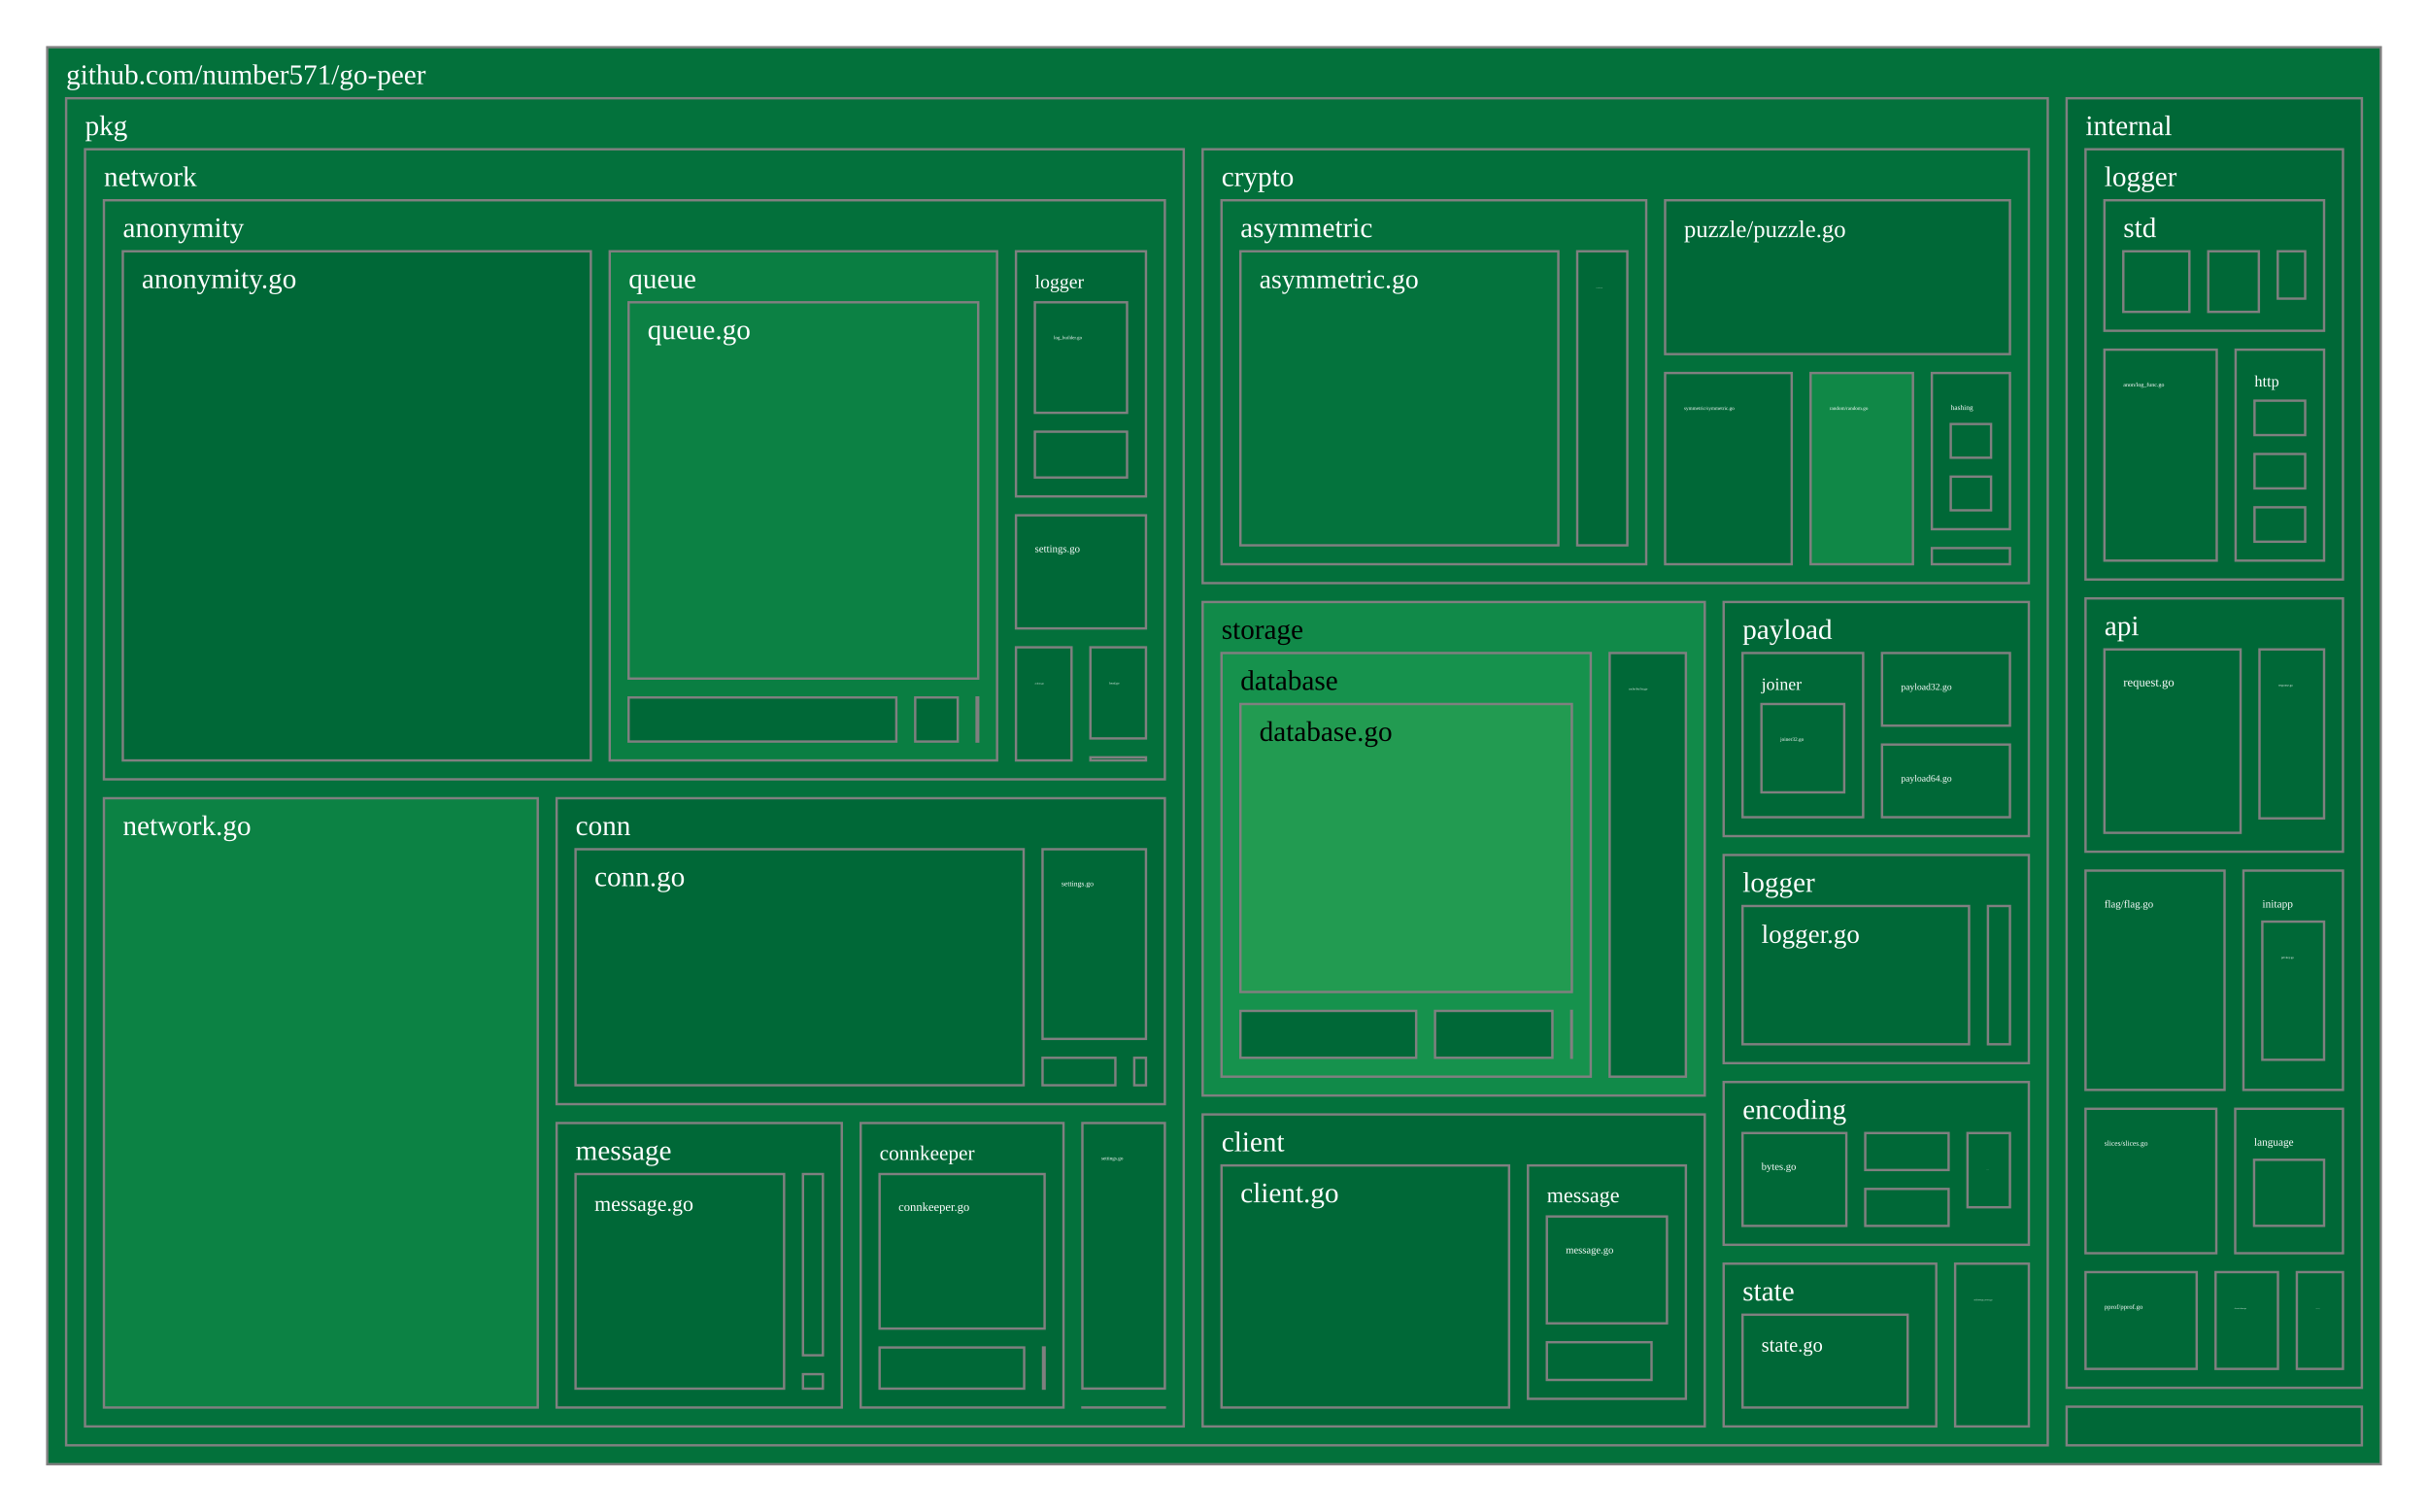
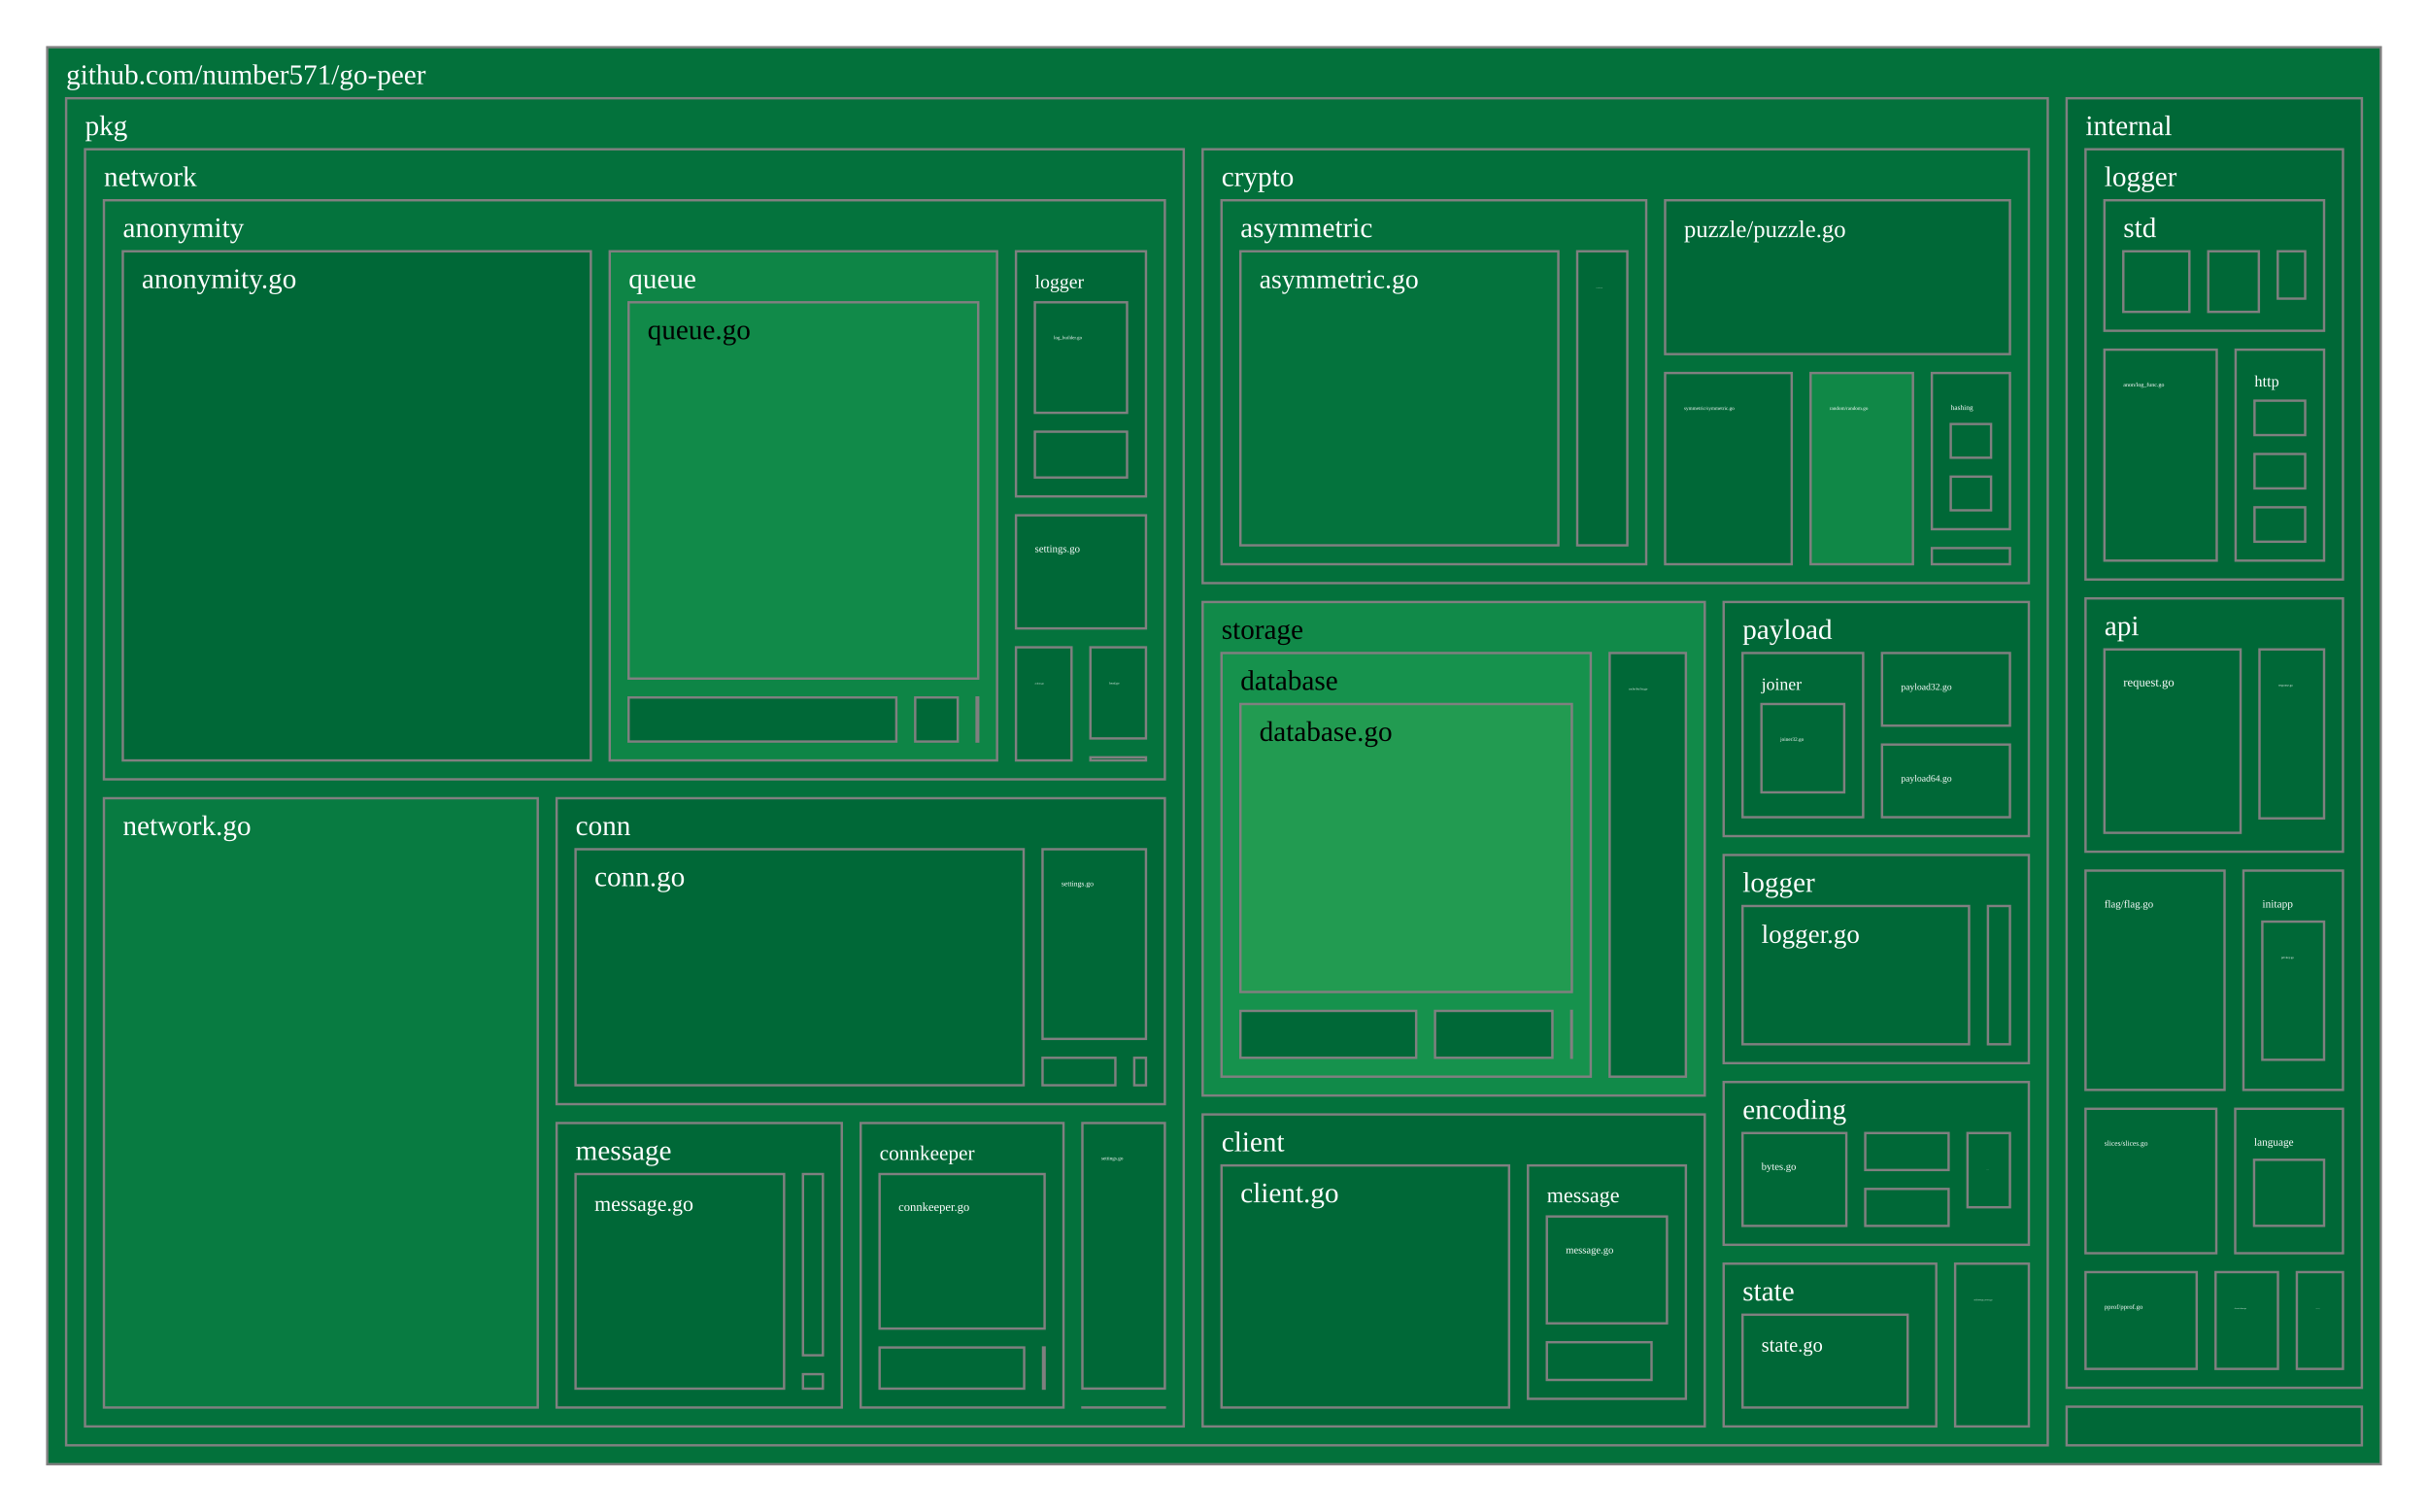
<svg xmlns="http://www.w3.org/2000/svg" viewBox="0 0 1028 640" style="background: white none repeat scroll 0% 0%;">
  <g>
    <rect x="20" y="20" width="988" height="600" style="fill: rgb(3, 113, 59);opacity:1;fill-opacity:1.00;stroke:rgb(128,128,128);stroke-width:1px;stroke-opacity:1.00;" />
    <text data-notex="1" text-anchor="start" transform="translate(28,35.6) scale(1)" style="font-family: Open Sans, verdana, arial, sans-serif !important; font-size: 12px; fill: rgb(255, 255, 255); fill-opacity: 1.00; white-space: pre;" data-math="N">github.com/number571/go-peer</text>
  </g>
  <g>
    <rect x="875" y="41.6" width="125" height="546.046" style="fill: rgb(0, 104, 55);opacity:1;fill-opacity:1.00;stroke:rgb(128,128,128);stroke-width:1px;stroke-opacity:1.00;" />
    <text data-notex="1" text-anchor="start" transform="translate(883,57.2) scale(1)" style="font-family: Open Sans, verdana, arial, sans-serif !important; font-size: 12px; fill: rgb(255, 255, 255); fill-opacity: 1.00; white-space: pre;" data-math="N">internal</text>
  </g>
  <g>
    <rect x="28" y="41.6" width="839" height="570.4" style="fill: rgb(3, 114, 60);opacity:1;fill-opacity:1.00;stroke:rgb(128,128,128);stroke-width:1px;stroke-opacity:1.00;" />
    <text data-notex="1" text-anchor="start" transform="translate(36,57.2) scale(1)" style="font-family: Open Sans, verdana, arial, sans-serif !important; font-size: 12px; fill: rgb(255, 255, 255); fill-opacity: 1.00; white-space: pre;" data-math="N">pkg</text>
  </g>
  <g>
    <rect x="875" y="595.646" width="125" height="16.354" style="fill: rgb(0, 104, 55);opacity:1;fill-opacity:1.00;stroke:rgb(128,128,128);stroke-width:1px;stroke-opacity:1.00;" />
  </g>
  <g>
    <rect x="883" y="253.384" width="109" height="107.263" style="fill: rgb(0, 104, 55);opacity:1;fill-opacity:1.00;stroke:rgb(128,128,128);stroke-width:1px;stroke-opacity:1.00;" />
    <text data-notex="1" text-anchor="start" transform="translate(891,268.9838) scale(1)" style="font-family: Open Sans, verdana, arial, sans-serif !important; font-size: 12px; fill: rgb(255, 255, 255); fill-opacity: 1.00; white-space: pre;" data-math="N">api</text>
  </g>
  <g>
    <rect x="972.471" y="538.66" width="19.529" height="40.987" style="fill: rgb(0, 104, 55);opacity:1;fill-opacity:1.00;stroke:rgb(128,128,128);stroke-width:1px;stroke-opacity:1.00;" />
    <text data-notex="1" text-anchor="start" transform="translate(980.4706,554.2596) scale(0.026261)" style="font-family: Open Sans, verdana, arial, sans-serif !important; font-size: 12px; fill: rgb(255, 255, 255); fill-opacity: 1.00; white-space: pre;" data-math="N">chars/chars.go</text>
  </g>
  <g>
    <rect x="938.059" y="538.66" width="26.412" height="40.987" style="fill: rgb(0, 104, 55);opacity:1;fill-opacity:1.00;stroke:rgb(128,128,128);stroke-width:1px;stroke-opacity:1.00;" />
    <text data-notex="1" text-anchor="start" transform="translate(946.0588,554.2596) scale(0.067785)" style="font-family: Open Sans, verdana, arial, sans-serif !important; font-size: 12px; fill: rgb(255, 255, 255); fill-opacity: 1.00; white-space: pre;" data-math="N">closer/closer.go</text>
  </g>
  <g>
    <rect x="883" y="368.647" width="58.857" height="92.855" style="fill: rgb(0, 104, 55);opacity:1;fill-opacity:1.00;stroke:rgb(128,128,128);stroke-width:1px;stroke-opacity:1.00;" />
    <text data-notex="1" text-anchor="start" transform="translate(891,384.2468) scale(0.372024)" style="font-family: Open Sans, verdana, arial, sans-serif !important; font-size: 12px; fill: rgb(255, 255, 255); fill-opacity: 1.00; white-space: pre;" data-math="N">flag/flag.go</text>
  </g>
  <g>
    <rect x="949.857" y="368.647" width="42.143" height="92.855" style="fill: rgb(0, 104, 55);opacity:1;fill-opacity:1.00;stroke:rgb(128,128,128);stroke-width:1px;stroke-opacity:1.00;" />
    <text data-notex="1" text-anchor="start" transform="translate(957.8571,384.2468) scale(0.389031)" style="font-family: Open Sans, verdana, arial, sans-serif !important; font-size: 12px; fill: rgb(255, 255, 255); fill-opacity: 1.00; white-space: pre;" data-math="N">initapp</text>
  </g>
  <g>
    <rect x="946.375" y="469.502" width="45.625" height="61.158" style="fill: rgb(0, 104, 55);opacity:1;fill-opacity:1.00;stroke:rgb(128,128,128);stroke-width:1px;stroke-opacity:1.00;" />
    <text data-notex="1" text-anchor="start" transform="translate(954.375,485.1018) scale(0.385742)" style="font-family: Open Sans, verdana, arial, sans-serif !important; font-size: 12px; fill: rgb(255, 255, 255); fill-opacity: 1.00; white-space: pre;" data-math="N">language</text>
  </g>
  <g>
    <rect x="883" y="63.2" width="109" height="182.184" style="fill: rgb(0, 104, 55);opacity:1;fill-opacity:1.00;stroke:rgb(128,128,128);stroke-width:1px;stroke-opacity:1.00;" />
    <text data-notex="1" text-anchor="start" transform="translate(891,78.8) scale(1)" style="font-family: Open Sans, verdana, arial, sans-serif !important; font-size: 12px; fill: rgb(255, 255, 255); fill-opacity: 1.00; white-space: pre;" data-math="N">logger</text>
  </g>
  <g>
    <rect x="883" y="538.66" width="47.059" height="40.987" style="fill: rgb(0, 104, 55);opacity:1;fill-opacity:1.00;stroke:rgb(128,128,128);stroke-width:1px;stroke-opacity:1.00;" />
    <text data-notex="1" text-anchor="start" transform="translate(891,554.2596) scale(0.231092)" style="font-family: Open Sans, verdana, arial, sans-serif !important; font-size: 12px; fill: rgb(255, 255, 255); fill-opacity: 1.00; white-space: pre;" data-math="N">pprof/pprof.go</text>
  </g>
  <g>
    <rect x="883" y="469.502" width="55.375" height="61.158" style="fill: rgb(0, 104, 55);opacity:1;fill-opacity:1.00;stroke:rgb(128,128,128);stroke-width:1px;stroke-opacity:1.00;" />
    <text data-notex="1" text-anchor="start" transform="translate(891,485.1018) scale(0.256348)" style="font-family: Open Sans, verdana, arial, sans-serif !important; font-size: 12px; fill: rgb(255, 255, 255); fill-opacity: 1.00; white-space: pre;" data-math="N">slices/slices.go</text>
  </g>
  <g>
    <rect x="509.189" y="471.898" width="212.597" height="132.102" style="fill: rgb(0, 104, 55);opacity:1;fill-opacity:1.00;stroke:rgb(128,128,128);stroke-width:1px;stroke-opacity:1.00;" />
    <text data-notex="1" text-anchor="start" transform="translate(517.1893,487.4982) scale(1)" style="font-family: Open Sans, verdana, arial, sans-serif !important; font-size: 12px; fill: rgb(255, 255, 255); fill-opacity: 1.00; white-space: pre;" data-math="N">client</text>
  </g>
  <g>
    <rect x="509.189" y="63.2" width="349.811" height="183.711" style="fill: rgb(2, 112, 59);opacity:1;fill-opacity:1.00;stroke:rgb(128,128,128);stroke-width:1px;stroke-opacity:1.00;" />
    <text data-notex="1" text-anchor="start" transform="translate(517.1893,78.8) scale(1)" style="font-family: Open Sans, verdana, arial, sans-serif !important; font-size: 12px; fill: rgb(255, 255, 255); fill-opacity: 1.00; white-space: pre;" data-math="N">crypto</text>
  </g>
  <g>
    <rect x="729.786" y="458.177" width="129.214" height="68.911" style="fill: rgb(0, 104, 55);opacity:1;fill-opacity:1.00;stroke:rgb(128,128,128);stroke-width:1px;stroke-opacity:1.00;" />
    <text data-notex="1" text-anchor="start" transform="translate(737.7864,473.7772) scale(1)" style="font-family: Open Sans, verdana, arial, sans-serif !important; font-size: 12px; fill: rgb(255, 255, 255); fill-opacity: 1.00; white-space: pre;" data-math="N">encoding</text>
  </g>
  <g>
    <rect x="729.786" y="362.038" width="129.214" height="88.139" style="fill: rgb(0, 104, 55);opacity:1;fill-opacity:1.00;stroke:rgb(128,128,128);stroke-width:1px;stroke-opacity:1.00;" />
    <text data-notex="1" text-anchor="start" transform="translate(737.7864,377.6379) scale(1)" style="font-family: Open Sans, verdana, arial, sans-serif !important; font-size: 12px; fill: rgb(255, 255, 255); fill-opacity: 1.00; white-space: pre;" data-math="N">logger</text>
  </g>
  <g>
    <rect x="36" y="63.2" width="465.189" height="540.8" style="fill: rgb(3, 113, 60);opacity:1;fill-opacity:1.00;stroke:rgb(128,128,128);stroke-width:1px;stroke-opacity:1.00;" />
    <text data-notex="1" text-anchor="start" transform="translate(44,78.8) scale(1)" style="font-family: Open Sans, verdana, arial, sans-serif !important; font-size: 12px; fill: rgb(255, 255, 255); fill-opacity: 1.00; white-space: pre;" data-math="N">network</text>
  </g>
  <g>
    <rect x="729.786" y="254.911" width="129.214" height="99.127" style="fill: rgb(0, 104, 55);opacity:1;fill-opacity:1.00;stroke:rgb(128,128,128);stroke-width:1px;stroke-opacity:1.00;" />
    <text data-notex="1" text-anchor="start" transform="translate(737.7864,270.5113) scale(1)" style="font-family: Open Sans, verdana, arial, sans-serif !important; font-size: 12px; fill: rgb(255, 255, 255); fill-opacity: 1.00; white-space: pre;" data-math="N">payload</text>
  </g>
  <g>
    <rect x="729.786" y="535.089" width="90.01" height="68.911" style="fill: rgb(0, 104, 55);opacity:1;fill-opacity:1.00;stroke:rgb(128,128,128);stroke-width:1px;stroke-opacity:1.00;" />
    <text data-notex="1" text-anchor="start" transform="translate(737.7864,550.6886) scale(1)" style="font-family: Open Sans, verdana, arial, sans-serif !important; font-size: 12px; fill: rgb(255, 255, 255); fill-opacity: 1.00; white-space: pre;" data-math="N">state</text>
  </g>
  <g>
    <rect x="509.189" y="254.911" width="212.597" height="208.987" style="fill: rgb(17, 138, 73);opacity:1;fill-opacity:1.00;stroke:rgb(128,128,128);stroke-width:1px;stroke-opacity:1.00;" />
    <text data-notex="1" text-anchor="start" transform="translate(517.1893,270.5113) scale(1)" style="font-family: Open Sans, verdana, arial, sans-serif !important; font-size: 12px; fill: rgb(0, 0, 0); fill-opacity: 1.00; white-space: pre;" data-math="N">storage</text>
  </g>
  <g>
    <rect x="827.796" y="535.089" width="31.204" height="68.911" style="fill: rgb(0, 104, 55);opacity:1;fill-opacity:1.00;stroke:rgb(128,128,128);stroke-width:1px;stroke-opacity:1.00;" />
    <text data-notex="1" text-anchor="start" transform="translate(835.7961,550.6886) scale(0.075416)" style="font-family: Open Sans, verdana, arial, sans-serif !important; font-size: 12px; fill: rgb(255, 255, 255); fill-opacity: 1.00; white-space: pre;" data-math="N">utils/merge_errors.go</text>
  </g>
  <g>
    <rect x="891" y="274.984" width="57.65" height="77.663" style="fill: rgb(0, 104, 55);opacity:1;fill-opacity:1.00;stroke:rgb(128,128,128);stroke-width:1px;stroke-opacity:1.00;" />
    <text data-notex="1" text-anchor="start" transform="translate(899,290.5838) scale(0.433854)" style="font-family: Open Sans, verdana, arial, sans-serif !important; font-size: 12px; fill: rgb(255, 255, 255); fill-opacity: 1.00; white-space: pre;" data-math="N">request.go</text>
  </g>
  <g>
    <rect x="956.65" y="274.984" width="27.35" height="71.544" style="fill: rgb(0, 104, 55);opacity:1;fill-opacity:1.00;stroke:rgb(128,128,128);stroke-width:1px;stroke-opacity:1.00;" />
    <text data-notex="1" text-anchor="start" transform="translate(964.65,290.5838) scale(0.107481)" style="font-family: Open Sans, verdana, arial, sans-serif !important; font-size: 12px; fill: rgb(255, 255, 255); fill-opacity: 1.00; white-space: pre;" data-math="N">response.go</text>
  </g>
  <g>
    <rect x="957.857" y="390.247" width="26.143" height="58.505" style="fill: rgb(0, 104, 55);opacity:1;fill-opacity:1.00;stroke:rgb(128,128,128);stroke-width:1px;stroke-opacity:1.00;" />
    <text data-notex="1" text-anchor="start" transform="translate(965.8571,405.8468) scale(0.105655)" style="font-family: Open Sans, verdana, arial, sans-serif !important; font-size: 12px; fill: rgb(255, 255, 255); fill-opacity: 1.00; white-space: pre;" data-math="N">privkey.go</text>
  </g>
  <g>
    <rect x="954.375" y="491.102" width="29.625" height="27.962" style="fill: rgb(0, 104, 55);opacity:1;fill-opacity:1.00;stroke:rgb(128,128,128);stroke-width:1px;stroke-opacity:1.00;" />
  </g>
  <g>
    <rect x="891" y="148.06" width="47.55" height="89.324" style="fill: rgb(0, 104, 55);opacity:1;fill-opacity:1.00;stroke:rgb(128,128,128);stroke-width:1px;stroke-opacity:1.00;" />
    <text data-notex="1" text-anchor="start" transform="translate(899,163.6603) scale(0.205404)" style="font-family: Open Sans, verdana, arial, sans-serif !important; font-size: 12px; fill: rgb(255, 255, 255); fill-opacity: 1.00; white-space: pre;" data-math="N">anon/log_func.go</text>
  </g>
  <g>
    <rect x="946.55" y="148.06" width="37.45" height="89.324" style="fill: rgb(0, 104, 55);opacity:1;fill-opacity:1.00;stroke:rgb(128,128,128);stroke-width:1px;stroke-opacity:1.00;" />
    <text data-notex="1" text-anchor="start" transform="translate(954.55,163.6603) scale(0.558594)" style="font-family: Open Sans, verdana, arial, sans-serif !important; font-size: 12px; fill: rgb(255, 255, 255); fill-opacity: 1.00; white-space: pre;" data-math="N">http</text>
  </g>
  <g>
    <rect x="891" y="84.8" width="93" height="55.26" style="fill: rgb(0, 104, 55);opacity:1;fill-opacity:1.00;stroke:rgb(128,128,128);stroke-width:1px;stroke-opacity:1.00;" />
    <text data-notex="1" text-anchor="start" transform="translate(899,100.4) scale(1)" style="font-family: Open Sans, verdana, arial, sans-serif !important; font-size: 12px; fill: rgb(255, 255, 255); fill-opacity: 1.00; white-space: pre;" data-math="N">std</text>
  </g>
  <g>
    <rect x="517.189" y="493.498" width="121.745" height="102.502" style="fill: rgb(0, 104, 55);opacity:1;fill-opacity:1.00;stroke:rgb(128,128,128);stroke-width:1px;stroke-opacity:1.00;" />
    <text data-notex="1" text-anchor="start" transform="translate(525.1893,509.0982) scale(1)" style="font-family: Open Sans, verdana, arial, sans-serif !important; font-size: 12px; fill: rgb(255, 255, 255); fill-opacity: 1.00; white-space: pre;" data-math="N">client.go</text>
  </g>
  <g>
    <rect x="646.934" y="493.498" width="66.853" height="98.818" style="fill: rgb(0, 104, 55);opacity:1;fill-opacity:1.00;stroke:rgb(128,128,128);stroke-width:1px;stroke-opacity:1.00;" />
    <text data-notex="1" text-anchor="start" transform="translate(654.9338,509.0982) scale(0.756736)" style="font-family: Open Sans, verdana, arial, sans-serif !important; font-size: 12px; fill: rgb(255, 255, 255); fill-opacity: 1.00; white-space: pre;" data-math="N">message</text>
  </g>
  <g>
    <rect x="517.189" y="84.8" width="179.808" height="154.111" style="fill: rgb(3, 113, 60);opacity:1;fill-opacity:1.00;stroke:rgb(128,128,128);stroke-width:1px;stroke-opacity:1.00;" />
    <text data-notex="1" text-anchor="start" transform="translate(525.1893,100.4) scale(1)" style="font-family: Open Sans, verdana, arial, sans-serif !important; font-size: 12px; fill: rgb(255, 255, 255); fill-opacity: 1.00; white-space: pre;" data-math="N">asymmetric</text>
  </g>
  <g>
    <rect x="817.933" y="157.948" width="33.067" height="66.136" style="fill: rgb(0, 104, 55);opacity:1;fill-opacity:1.00;stroke:rgb(128,128,128);stroke-width:1px;stroke-opacity:1.00;" />
    <text data-notex="1" text-anchor="start" transform="translate(825.9326,173.5478) scale(0.253979)" style="font-family: Open Sans, verdana, arial, sans-serif !important; font-size: 12px; fill: rgb(255, 255, 255); fill-opacity: 1.00; white-space: pre;" data-math="N">hashing</text>
  </g>
  <g>
    <rect x="817.933" y="232.084" width="33.067" height="6.827" style="fill: rgb(0, 104, 55);opacity:1;fill-opacity:1.00;stroke:rgb(128,128,128);stroke-width:1px;stroke-opacity:1.00;" />
  </g>
  <g>
    <rect x="704.997" y="84.8" width="146.003" height="65.148" style="fill: rgb(0, 104, 55);opacity:1;fill-opacity:1.00;stroke:rgb(128,128,128);stroke-width:1px;stroke-opacity:1.00;" />
    <text data-notex="1" text-anchor="start" transform="translate(712.9974,100.4) scale(0.846371)" style="font-family: Open Sans, verdana, arial, sans-serif !important; font-size: 12px; fill: rgb(255, 255, 255); fill-opacity: 1.00; white-space: pre;" data-math="N">puzzle/puzzle.go</text>
  </g>
  <g>
    <rect x="766.598" y="157.948" width="43.334" height="80.964" style="fill: rgb(16, 136, 71);opacity:1;fill-opacity:1.00;stroke:rgb(128,128,128);stroke-width:1px;stroke-opacity:1.00;" />
    <text data-notex="1" text-anchor="start" transform="translate(774.5984,173.5478) scale(0.177957)" style="font-family: Open Sans, verdana, arial, sans-serif !important; font-size: 12px; fill: rgb(255, 255, 255); fill-opacity: 1.00; white-space: pre;" data-math="N">random/random.go</text>
  </g>
  <g>
    <rect x="704.997" y="157.948" width="53.601" height="80.964" style="fill: rgb(0, 104, 55);opacity:1;fill-opacity:1.00;stroke:rgb(128,128,128);stroke-width:1px;stroke-opacity:1.00;" />
    <text data-notex="1" text-anchor="start" transform="translate(712.9974,173.5478) scale(0.178035)" style="font-family: Open Sans, verdana, arial, sans-serif !important; font-size: 12px; fill: rgb(255, 255, 255); fill-opacity: 1.00; white-space: pre;" data-math="N">symmetric/symmetric.go</text>
  </g>
  <g>
    <rect x="737.786" y="479.777" width="43.949" height="39.311" style="fill: rgb(0, 104, 55);opacity:1;fill-opacity:1.00;stroke:rgb(128,128,128);stroke-width:1px;stroke-opacity:1.00;" />
    <text data-notex="1" text-anchor="start" transform="translate(745.7864,495.3772) scale(0.363915)" style="font-family: Open Sans, verdana, arial, sans-serif !important; font-size: 12px; fill: rgb(255, 255, 255); fill-opacity: 1.00; white-space: pre;" data-math="N">bytes.go</text>
  </g>
  <g>
    <rect x="789.735" y="479.777" width="35.291" height="15.656" style="fill: rgb(0, 104, 55);opacity:1;fill-opacity:1.00;stroke:rgb(128,128,128);stroke-width:1px;stroke-opacity:1.00;" />
  </g>
  <g>
    <rect x="789.735" y="503.433" width="35.291" height="15.656" style="fill: rgb(0, 104, 55);opacity:1;fill-opacity:1.00;stroke:rgb(128,128,128);stroke-width:1px;stroke-opacity:1.00;" />
  </g>
  <g>
    <rect x="833.026" y="479.777" width="17.974" height="31.426" style="fill: rgb(0, 104, 55);opacity:1;fill-opacity:1.00;stroke:rgb(128,128,128);stroke-width:1px;stroke-opacity:1.00;" />
    <text data-notex="1" text-anchor="start" transform="translate(841.0257,495.3772) scale(0.012098)" style="font-family: Open Sans, verdana, arial, sans-serif !important; font-size: 12px; fill: rgb(255, 255, 255); fill-opacity: 1.00; white-space: pre;" data-math="N">serialize_yaml.go</text>
  </g>
  <g>
    <rect x="737.786" y="383.638" width="95.897" height="58.539" style="fill: rgb(0, 104, 55);opacity:1;fill-opacity:1.00;stroke:rgb(128,128,128);stroke-width:1px;stroke-opacity:1.00;" />
    <text data-notex="1" text-anchor="start" transform="translate(745.7864,399.2379) scale(0.924738)" style="font-family: Open Sans, verdana, arial, sans-serif !important; font-size: 12px; fill: rgb(255, 255, 255); fill-opacity: 1.00; white-space: pre;" data-math="N">logger.go</text>
  </g>
  <g>
    <rect x="841.684" y="383.638" width="9.316" height="58.539" style="fill: rgb(0, 104, 55);opacity:1;fill-opacity:1.00;stroke:rgb(128,128,128);stroke-width:1px;stroke-opacity:1.00;" />
  </g>
  <g>
-     <rect x="44" y="84.8" width="449.189" height="245.195" style="fill: rgb(3, 112, 59);opacity:1;fill-opacity:1.00;stroke:rgb(128,128,128);stroke-width:1px;stroke-opacity:1.00;" />
+     <rect x="44" y="84.8" width="449.189" height="245.195" style="fill: rgb(4, 115, 61);opacity:1;fill-opacity:1.00;stroke:rgb(128,128,128);stroke-width:1px;stroke-opacity:1.00;" />
    <text data-notex="1" text-anchor="start" transform="translate(52,100.4) scale(1)" style="font-family: Open Sans, verdana, arial, sans-serif !important; font-size: 12px; fill: rgb(255, 255, 255); fill-opacity: 1.00; white-space: pre;" data-math="N">anonymity</text>
  </g>
  <g>
    <rect x="235.683" y="337.995" width="257.507" height="129.544" style="fill: rgb(0, 104, 55);opacity:1;fill-opacity:1.00;stroke:rgb(128,128,128);stroke-width:1px;stroke-opacity:1.00;" />
    <text data-notex="1" text-anchor="start" transform="translate(243.6827,353.5948) scale(1)" style="font-family: Open Sans, verdana, arial, sans-serif !important; font-size: 12px; fill: rgb(255, 255, 255); fill-opacity: 1.00; white-space: pre;" data-math="N">conn</text>
  </g>
  <g>
    <rect x="364.413" y="475.539" width="85.866" height="120.461" style="fill: rgb(0, 104, 55);opacity:1;fill-opacity:1.00;stroke:rgb(128,128,128);stroke-width:1px;stroke-opacity:1.00;" />
    <text data-notex="1" text-anchor="start" transform="translate(372.4132,491.1389) scale(0.72777)" style="font-family: Open Sans, verdana, arial, sans-serif !important; font-size: 12px; fill: rgb(255, 255, 255); fill-opacity: 1.00; white-space: pre;" data-math="N">connkeeper</text>
  </g>
  <g>
    <rect x="458.279" y="595.971" width="34.91" height="0.029" style="fill: rgb(0, 104, 55);opacity:1;fill-opacity:1.00;stroke:rgb(128,128,128);stroke-width:1px;stroke-opacity:1.00;" />
  </g>
  <g>
    <rect x="235.683" y="475.539" width="120.73" height="120.461" style="fill: rgb(0, 104, 55);opacity:1;fill-opacity:1.00;stroke:rgb(128,128,128);stroke-width:1px;stroke-opacity:1.00;" />
    <text data-notex="1" text-anchor="start" transform="translate(243.6827,491.1389) scale(1)" style="font-family: Open Sans, verdana, arial, sans-serif !important; font-size: 12px; fill: rgb(255, 255, 255); fill-opacity: 1.00; white-space: pre;" data-math="N">message</text>
  </g>
  <g>
-     <rect x="44" y="337.995" width="183.683" height="258.005" style="fill: rgb(12, 130, 68);opacity:1;fill-opacity:1.00;stroke:rgb(128,128,128);stroke-width:1px;stroke-opacity:1.00;" />
+     <rect x="44" y="337.995" width="183.683" height="258.005" style="fill: rgb(8, 123, 65);opacity:1;fill-opacity:1.00;stroke:rgb(128,128,128);stroke-width:1px;stroke-opacity:1.00;" />
    <text data-notex="1" text-anchor="start" transform="translate(52,353.5948) scale(1)" style="font-family: Open Sans, verdana, arial, sans-serif !important; font-size: 12px; fill: rgb(255, 255, 255); fill-opacity: 1.00; white-space: pre;" data-math="N">network.go</text>
  </g>
  <g>
    <rect x="458.279" y="475.539" width="34.91" height="112.432" style="fill: rgb(0, 104, 55);opacity:1;fill-opacity:1.00;stroke:rgb(128,128,128);stroke-width:1px;stroke-opacity:1.00;" />
    <text data-notex="1" text-anchor="start" transform="translate(466.2791,491.1389) scale(0.179073)" style="font-family: Open Sans, verdana, arial, sans-serif !important; font-size: 12px; fill: rgb(255, 255, 255); fill-opacity: 1.00; white-space: pre;" data-math="N">settings.go</text>
  </g>
  <g>
    <rect x="737.786" y="276.511" width="51.053" height="69.527" style="fill: rgb(0, 104, 55);opacity:1;fill-opacity:1.00;stroke:rgb(128,128,128);stroke-width:1px;stroke-opacity:1.00;" />
    <text data-notex="1" text-anchor="start" transform="translate(745.7864,292.1113) scale(0.608555)" style="font-family: Open Sans, verdana, arial, sans-serif !important; font-size: 12px; fill: rgb(255, 255, 255); fill-opacity: 1.00; white-space: pre;" data-math="N">joiner</text>
  </g>
  <g>
    <rect x="796.839" y="276.511" width="54.161" height="30.763" style="fill: rgb(0, 104, 55);opacity:1;fill-opacity:1.00;stroke:rgb(128,128,128);stroke-width:1px;stroke-opacity:1.00;" />
    <text data-notex="1" text-anchor="start" transform="translate(804.8392,292.1113) scale(0.331257)" style="font-family: Open Sans, verdana, arial, sans-serif !important; font-size: 12px; fill: rgb(255, 255, 255); fill-opacity: 1.00; white-space: pre;" data-math="N">payload32.go</text>
  </g>
  <g>
    <rect x="796.839" y="315.275" width="54.161" height="30.763" style="fill: rgb(0, 104, 55);opacity:1;fill-opacity:1.00;stroke:rgb(128,128,128);stroke-width:1px;stroke-opacity:1.00;" />
    <text data-notex="1" text-anchor="start" transform="translate(804.8392,330.8746) scale(0.331257)" style="font-family: Open Sans, verdana, arial, sans-serif !important; font-size: 12px; fill: rgb(255, 255, 255); fill-opacity: 1.00; white-space: pre;" data-math="N">payload64.go</text>
  </g>
  <g>
    <rect x="737.786" y="556.689" width="69.909" height="39.311" style="fill: rgb(0, 104, 55);opacity:1;fill-opacity:1.00;stroke:rgb(128,128,128);stroke-width:1px;stroke-opacity:1.00;" />
    <text data-notex="1" text-anchor="start" transform="translate(745.7864,572.2886) scale(0.701943)" style="font-family: Open Sans, verdana, arial, sans-serif !important; font-size: 12px; fill: rgb(255, 255, 255); fill-opacity: 1.00; white-space: pre;" data-math="N">state.go</text>
  </g>
  <g>
    <rect x="681.511" y="276.511" width="32.275" height="179.387" style="fill: rgb(0, 104, 55);opacity:1;fill-opacity:1.00;stroke:rgb(128,128,128);stroke-width:1px;stroke-opacity:1.00;" />
    <text data-notex="1" text-anchor="start" transform="translate(689.5114,292.1113) scale(0.105957)" style="font-family: Open Sans, verdana, arial, sans-serif !important; font-size: 12px; fill: rgb(255, 255, 255); fill-opacity: 1.00; white-space: pre;" data-math="N">cache/lru/lru.go</text>
  </g>
  <g>
    <rect x="517.189" y="276.511" width="156.322" height="179.387" style="fill: rgb(22, 146, 77);opacity:1;fill-opacity:1.00;stroke:rgb(128,128,128);stroke-width:1px;stroke-opacity:1.00;" />
    <text data-notex="1" text-anchor="start" transform="translate(525.1893,292.1113) scale(1)" style="font-family: Open Sans, verdana, arial, sans-serif !important; font-size: 12px; fill: rgb(0, 0, 0); fill-opacity: 1.00; white-space: pre;" data-math="N">database</text>
  </g>
  <g>
    <rect x="954.55" y="169.66" width="21.45" height="14.575" style="fill: rgb(0, 104, 55);opacity:1;fill-opacity:1.00;stroke:rgb(128,128,128);stroke-width:1px;stroke-opacity:1.00;" />
  </g>
  <g>
    <rect x="954.55" y="192.235" width="21.45" height="14.575" style="fill: rgb(0, 104, 55);opacity:1;fill-opacity:1.00;stroke:rgb(128,128,128);stroke-width:1px;stroke-opacity:1.00;" />
  </g>
  <g>
    <rect x="954.55" y="214.809" width="21.45" height="14.575" style="fill: rgb(0, 104, 55);opacity:1;fill-opacity:1.00;stroke:rgb(128,128,128);stroke-width:1px;stroke-opacity:1.00;" />
  </g>
  <g>
    <rect x="964.385" y="106.4" width="11.615" height="20.05" style="fill: rgb(0, 104, 55);opacity:1;fill-opacity:1.00;stroke:rgb(128,128,128);stroke-width:1px;stroke-opacity:1.00;" />
  </g>
  <g>
    <rect x="899" y="106.4" width="27.962" height="25.66" style="fill: rgb(0, 104, 55);opacity:1;fill-opacity:1.00;stroke:rgb(128,128,128);stroke-width:1px;stroke-opacity:1.00;" />
  </g>
  <g>
    <rect x="934.962" y="106.4" width="21.423" height="25.66" style="fill: rgb(0, 104, 55);opacity:1;fill-opacity:1.00;stroke:rgb(128,128,128);stroke-width:1px;stroke-opacity:1.00;" />
  </g>
  <g>
    <rect x="654.934" y="515.098" width="50.853" height="45.254" style="fill: rgb(0, 104, 55);opacity:1;fill-opacity:1.00;stroke:rgb(128,128,128);stroke-width:1px;stroke-opacity:1.00;" />
    <text data-notex="1" text-anchor="start" transform="translate(662.9338,530.6982) scale(0.363048)" style="font-family: Open Sans, verdana, arial, sans-serif !important; font-size: 12px; fill: rgb(255, 255, 255); fill-opacity: 1.00; white-space: pre;" data-math="N">message.go</text>
  </g>
  <g>
    <rect x="654.934" y="568.352" width="44.313" height="15.964" style="fill: rgb(0, 104, 55);opacity:1;fill-opacity:1.00;stroke:rgb(128,128,128);stroke-width:1px;stroke-opacity:1.00;" />
  </g>
  <g>
    <rect x="525.189" y="106.4" width="134.601" height="124.511" style="fill: rgb(4, 115, 61);opacity:1;fill-opacity:1.00;stroke:rgb(128,128,128);stroke-width:1px;stroke-opacity:1.00;" />
    <text data-notex="1" text-anchor="start" transform="translate(533.1893,122) scale(0.950326)" style="font-family: Open Sans, verdana, arial, sans-serif !important; font-size: 12px; fill: rgb(255, 255, 255); fill-opacity: 1.00; white-space: pre;" data-math="N">asymmetric.go</text>
  </g>
  <g>
    <rect x="667.79" y="106.4" width="21.207" height="124.511" style="fill: rgb(0, 104, 55);opacity:1;fill-opacity:1.00;stroke:rgb(128,128,128);stroke-width:1px;stroke-opacity:1.00;" />
    <text data-notex="1" text-anchor="start" transform="translate(675.79,122) scale(0.036162)" style="font-family: Open Sans, verdana, arial, sans-serif !important; font-size: 12px; fill: rgb(255, 255, 255); fill-opacity: 1.00; white-space: pre;" data-math="N">list_pubkeys.go</text>
  </g>
  <g>
    <rect x="825.933" y="179.548" width="17.067" height="14.268" style="fill: rgb(0, 104, 55);opacity:1;fill-opacity:1.00;stroke:rgb(128,128,128);stroke-width:1px;stroke-opacity:1.00;" />
  </g>
  <g>
    <rect x="825.933" y="201.816" width="17.067" height="14.268" style="fill: rgb(0, 104, 55);opacity:1;fill-opacity:1.00;stroke:rgb(128,128,128);stroke-width:1px;stroke-opacity:1.00;" />
  </g>
  <g>
    <rect x="430.162" y="274.096" width="23.514" height="47.899" style="fill: rgb(0, 104, 55);opacity:1;fill-opacity:1.00;stroke:rgb(128,128,128);stroke-width:1px;stroke-opacity:1.00;" />
    <text data-notex="1" text-anchor="start" transform="translate(438.1622,289.6961) scale(0.086962)" style="font-family: Open Sans, verdana, arial, sans-serif !important; font-size: 12px; fill: rgb(255, 255, 255); fill-opacity: 1.00; white-space: pre;" data-math="N">action.go</text>
  </g>
  <g>
    <rect x="52" y="106.4" width="198.151" height="215.595" style="fill: rgb(0, 104, 55);opacity:1;fill-opacity:1.00;stroke:rgb(128,128,128);stroke-width:1px;stroke-opacity:1.00;" />
    <text data-notex="1" text-anchor="start" transform="translate(60,122) scale(1)" style="font-family: Open Sans, verdana, arial, sans-serif !important; font-size: 12px; fill: rgb(255, 255, 255); fill-opacity: 1.00; white-space: pre;" data-math="N">anonymity.go</text>
  </g>
  <g>
    <rect x="461.676" y="320.678" width="23.514" height="1.316" style="fill: rgb(0, 104, 55);opacity:1;fill-opacity:1.00;stroke:rgb(128,128,128);stroke-width:1px;stroke-opacity:1.00;" />
  </g>
  <g>
    <rect x="461.676" y="274.096" width="23.514" height="38.582" style="fill: rgb(0, 104, 55);opacity:1;fill-opacity:1.00;stroke:rgb(128,128,128);stroke-width:1px;stroke-opacity:1.00;" />
    <text data-notex="1" text-anchor="start" transform="translate(469.6757,289.6961) scale(0.111808)" style="font-family: Open Sans, verdana, arial, sans-serif !important; font-size: 12px; fill: rgb(255, 255, 255); fill-opacity: 1.00; white-space: pre;" data-math="N">head.go</text>
  </g>
  <g>
    <rect x="430.162" y="106.4" width="55.027" height="103.797" style="fill: rgb(0, 104, 55);opacity:1;fill-opacity:1.00;stroke:rgb(128,128,128);stroke-width:1px;stroke-opacity:1.00;" />
    <text data-notex="1" text-anchor="start" transform="translate(438.1622,122) scale(0.677553)" style="font-family: Open Sans, verdana, arial, sans-serif !important; font-size: 12px; fill: rgb(255, 255, 255); fill-opacity: 1.00; white-space: pre;" data-math="N">logger</text>
  </g>
  <g>
-     <rect x="258.151" y="106.4" width="164.011" height="215.595" style="fill: rgb(10, 126, 66);opacity:1;fill-opacity:1.00;stroke:rgb(128,128,128);stroke-width:1px;stroke-opacity:1.00;" />
+     <rect x="258.151" y="106.4" width="164.011" height="215.595" style="fill: rgb(14, 133, 70);opacity:1;fill-opacity:1.00;stroke:rgb(128,128,128);stroke-width:1px;stroke-opacity:1.00;" />
    <text data-notex="1" text-anchor="start" transform="translate(266.1509,122) scale(1)" style="font-family: Open Sans, verdana, arial, sans-serif !important; font-size: 12px; fill: rgb(255, 255, 255); fill-opacity: 1.00; white-space: pre;" data-math="N">queue</text>
  </g>
  <g>
    <rect x="430.162" y="218.197" width="55.027" height="47.899" style="fill: rgb(0, 104, 55);opacity:1;fill-opacity:1.00;stroke:rgb(128,128,128);stroke-width:1px;stroke-opacity:1.00;" />
    <text data-notex="1" text-anchor="start" transform="translate(438.1622,233.7974) scale(0.369574)" style="font-family: Open Sans, verdana, arial, sans-serif !important; font-size: 12px; fill: rgb(255, 255, 255); fill-opacity: 1.00; white-space: pre;" data-math="N">settings.go</text>
  </g>
  <g>
    <rect x="243.683" y="359.595" width="189.722" height="99.944" style="fill: rgb(0, 104, 55);opacity:1;fill-opacity:1.00;stroke:rgb(128,128,128);stroke-width:1px;stroke-opacity:1.00;" />
    <text data-notex="1" text-anchor="start" transform="translate(251.6827,375.1948) scale(1)" style="font-family: Open Sans, verdana, arial, sans-serif !important; font-size: 12px; fill: rgb(255, 255, 255); fill-opacity: 1.00; white-space: pre;" data-math="N">conn.go</text>
  </g>
  <g>
    <rect x="480.243" y="447.913" width="4.946" height="11.626" style="fill: rgb(0, 104, 55);opacity:1;fill-opacity:1.00;stroke:rgb(128,128,128);stroke-width:1px;stroke-opacity:1.00;" />
  </g>
  <g>
    <rect x="441.405" y="359.595" width="43.784" height="80.318" style="fill: rgb(0, 104, 55);opacity:1;fill-opacity:1.00;stroke:rgb(128,128,128);stroke-width:1px;stroke-opacity:1.00;" />
    <text data-notex="1" text-anchor="start" transform="translate(449.4049,375.1948) scale(0.26311)" style="font-family: Open Sans, verdana, arial, sans-serif !important; font-size: 12px; fill: rgb(255, 255, 255); fill-opacity: 1.00; white-space: pre;" data-math="N">settings.go</text>
  </g>
  <g>
    <rect x="441.405" y="447.913" width="30.838" height="11.626" style="fill: rgb(0, 104, 55);opacity:1;fill-opacity:1.00;stroke:rgb(128,128,128);stroke-width:1px;stroke-opacity:1.00;" />
  </g>
  <g>
    <rect x="372.413" y="497.139" width="69.866" height="65.44" style="fill: rgb(0, 104, 55);opacity:1;fill-opacity:1.00;stroke:rgb(128,128,128);stroke-width:1px;stroke-opacity:1.00;" />
    <text data-notex="1" text-anchor="start" transform="translate(380.4132,512.7389) scale(0.431618)" style="font-family: Open Sans, verdana, arial, sans-serif !important; font-size: 12px; fill: rgb(255, 255, 255); fill-opacity: 1.00; white-space: pre;" data-math="N">connkeeper.go</text>
  </g>
  <g>
    <rect x="441.627" y="570.579" width="0.652" height="17.421" style="fill: rgb(0, 104, 55);opacity:1;fill-opacity:1.00;stroke:rgb(128,128,128);stroke-width:1px;stroke-opacity:1.00;" />
  </g>
  <g>
    <rect x="372.413" y="570.579" width="61.214" height="17.421" style="fill: rgb(0, 104, 55);opacity:1;fill-opacity:1.00;stroke:rgb(128,128,128);stroke-width:1px;stroke-opacity:1.00;" />
  </g>
  <g>
    <rect x="339.973" y="581.877" width="8.44" height="6.123" style="fill: rgb(0, 104, 55);opacity:1;fill-opacity:1.00;stroke:rgb(128,128,128);stroke-width:1px;stroke-opacity:1.00;" />
  </g>
  <g>
    <rect x="243.683" y="497.139" width="88.291" height="90.861" style="fill: rgb(0, 104, 55);opacity:1;fill-opacity:1.00;stroke:rgb(128,128,128);stroke-width:1px;stroke-opacity:1.00;" />
    <text data-notex="1" text-anchor="start" transform="translate(251.6827,512.7389) scale(0.753027)" style="font-family: Open Sans, verdana, arial, sans-serif !important; font-size: 12px; fill: rgb(255, 255, 255); fill-opacity: 1.00; white-space: pre;" data-math="N">message.go</text>
  </g>
  <g>
    <rect x="339.973" y="497.139" width="8.44" height="76.738" style="fill: rgb(0, 104, 55);opacity:1;fill-opacity:1.00;stroke:rgb(128,128,128);stroke-width:1px;stroke-opacity:1.00;" />
  </g>
  <g>
    <rect x="745.786" y="298.111" width="35.053" height="37.404" style="fill: rgb(0, 104, 55);opacity:1;fill-opacity:1.00;stroke:rgb(128,128,128);stroke-width:1px;stroke-opacity:1.00;" />
    <text data-notex="1" text-anchor="start" transform="translate(753.7864,313.7113) scale(0.180424)" style="font-family: Open Sans, verdana, arial, sans-serif !important; font-size: 12px; fill: rgb(255, 255, 255); fill-opacity: 1.00; white-space: pre;" data-math="N">joiner32.go</text>
  </g>
  <g>
    <rect x="525.189" y="298.111" width="140.322" height="121.942" style="fill: rgb(34, 155, 81);opacity:1;fill-opacity:1.00;stroke:rgb(128,128,128);stroke-width:1px;stroke-opacity:1.00;" />
    <text data-notex="1" text-anchor="start" transform="translate(533.1893,313.7113) scale(1)" style="font-family: Open Sans, verdana, arial, sans-serif !important; font-size: 12px; fill: rgb(0, 0, 0); fill-opacity: 1.00; white-space: pre;" data-math="N">database.go</text>
  </g>
  <g>
    <rect x="525.189" y="428.053" width="74.401" height="19.845" style="fill: rgb(0, 104, 55);opacity:1;fill-opacity:1.00;stroke:rgb(128,128,128);stroke-width:1px;stroke-opacity:1.00;" />
  </g>
  <g>
    <rect x="665.271" y="428.053" width="0.24" height="19.845" style="fill: rgb(0, 104, 55);opacity:1;fill-opacity:1.00;stroke:rgb(128,128,128);stroke-width:1px;stroke-opacity:1.00;" />
  </g>
  <g>
    <rect x="607.59" y="428.053" width="49.681" height="19.845" style="fill: rgb(0, 104, 55);opacity:1;fill-opacity:1.00;stroke:rgb(128,128,128);stroke-width:1px;stroke-opacity:1.00;" />
  </g>
  <g>
    <rect x="438.162" y="128" width="39.027" height="46.798" style="fill: rgb(0, 104, 55);opacity:1;fill-opacity:1.00;stroke:rgb(128,128,128);stroke-width:1px;stroke-opacity:1.00;" />
    <text data-notex="1" text-anchor="start" transform="translate(446.1622,143.6) scale(0.171332)" style="font-family: Open Sans, verdana, arial, sans-serif !important; font-size: 12px; fill: rgb(255, 255, 255); fill-opacity: 1.00; white-space: pre;" data-math="N">log_builder.go</text>
  </g>
  <g>
    <rect x="438.162" y="182.798" width="39.027" height="19.399" style="fill: rgb(0, 104, 55);opacity:1;fill-opacity:1.00;stroke:rgb(128,128,128);stroke-width:1px;stroke-opacity:1.00;" />
  </g>
  <g>
    <rect x="413.495" y="295.339" width="0.667" height="18.656" style="fill: rgb(0, 104, 55);opacity:1;fill-opacity:1.00;stroke:rgb(128,128,128);stroke-width:1px;stroke-opacity:1.00;" />
  </g>
  <g>
-     <rect x="266.151" y="128" width="148.011" height="159.339" style="fill: rgb(12, 129, 68);opacity:1;fill-opacity:1.00;stroke:rgb(128,128,128);stroke-width:1px;stroke-opacity:1.00;" />
-     <text data-notex="1" text-anchor="start" transform="translate(274.1509,143.6) scale(1)" style="font-family: Open Sans, verdana, arial, sans-serif !important; font-size: 12px; fill: rgb(255, 255, 255); fill-opacity: 1.00; white-space: pre;" data-math="N">queue.go</text>
+     <rect x="266.151" y="128" width="148.011" height="159.339" style="fill: rgb(17, 138, 73);opacity:1;fill-opacity:1.00;stroke:rgb(128,128,128);stroke-width:1px;stroke-opacity:1.00;" />
+     <text data-notex="1" text-anchor="start" transform="translate(274.1509,143.6) scale(1)" style="font-family: Open Sans, verdana, arial, sans-serif !important; font-size: 12px; fill: rgb(0, 0, 0); fill-opacity: 1.00; white-space: pre;" data-math="N">queue.go</text>
  </g>
  <g>
    <rect x="266.151" y="295.339" width="113.342" height="18.656" style="fill: rgb(0, 104, 55);opacity:1;fill-opacity:1.00;stroke:rgb(128,128,128);stroke-width:1px;stroke-opacity:1.00;" />
  </g>
  <g>
    <rect x="387.493" y="295.339" width="18.002" height="18.656" style="fill: rgb(0, 104, 55);opacity:1;fill-opacity:1.00;stroke:rgb(128,128,128);stroke-width:1px;stroke-opacity:1.00;" />
  </g>
</svg>
